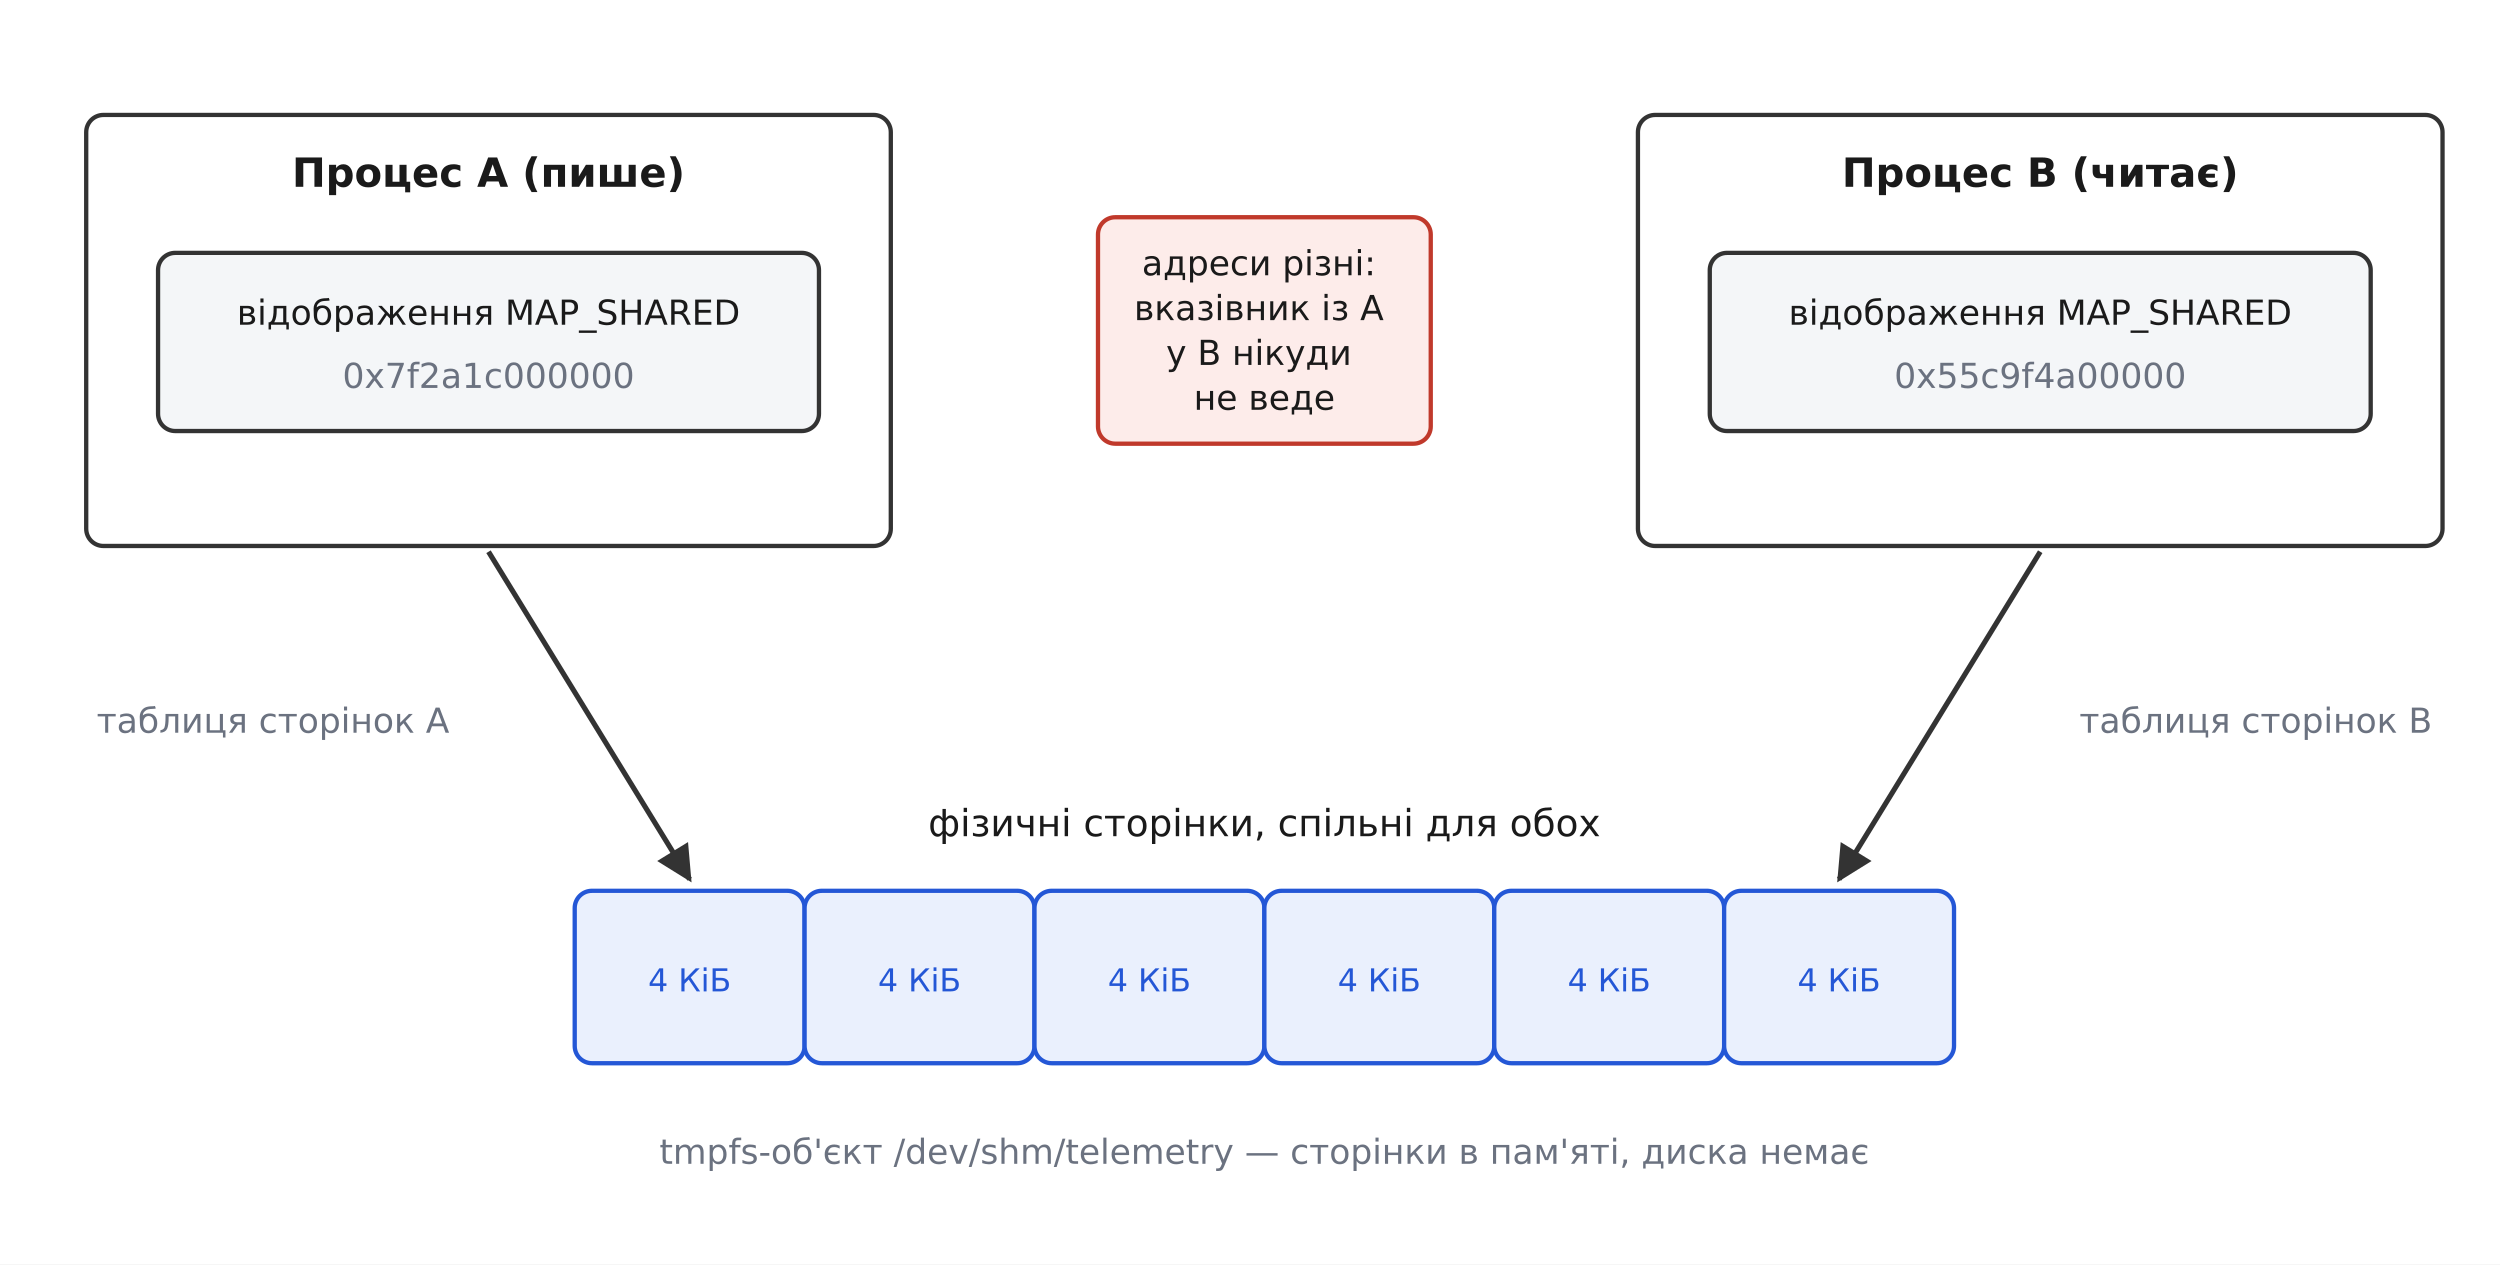
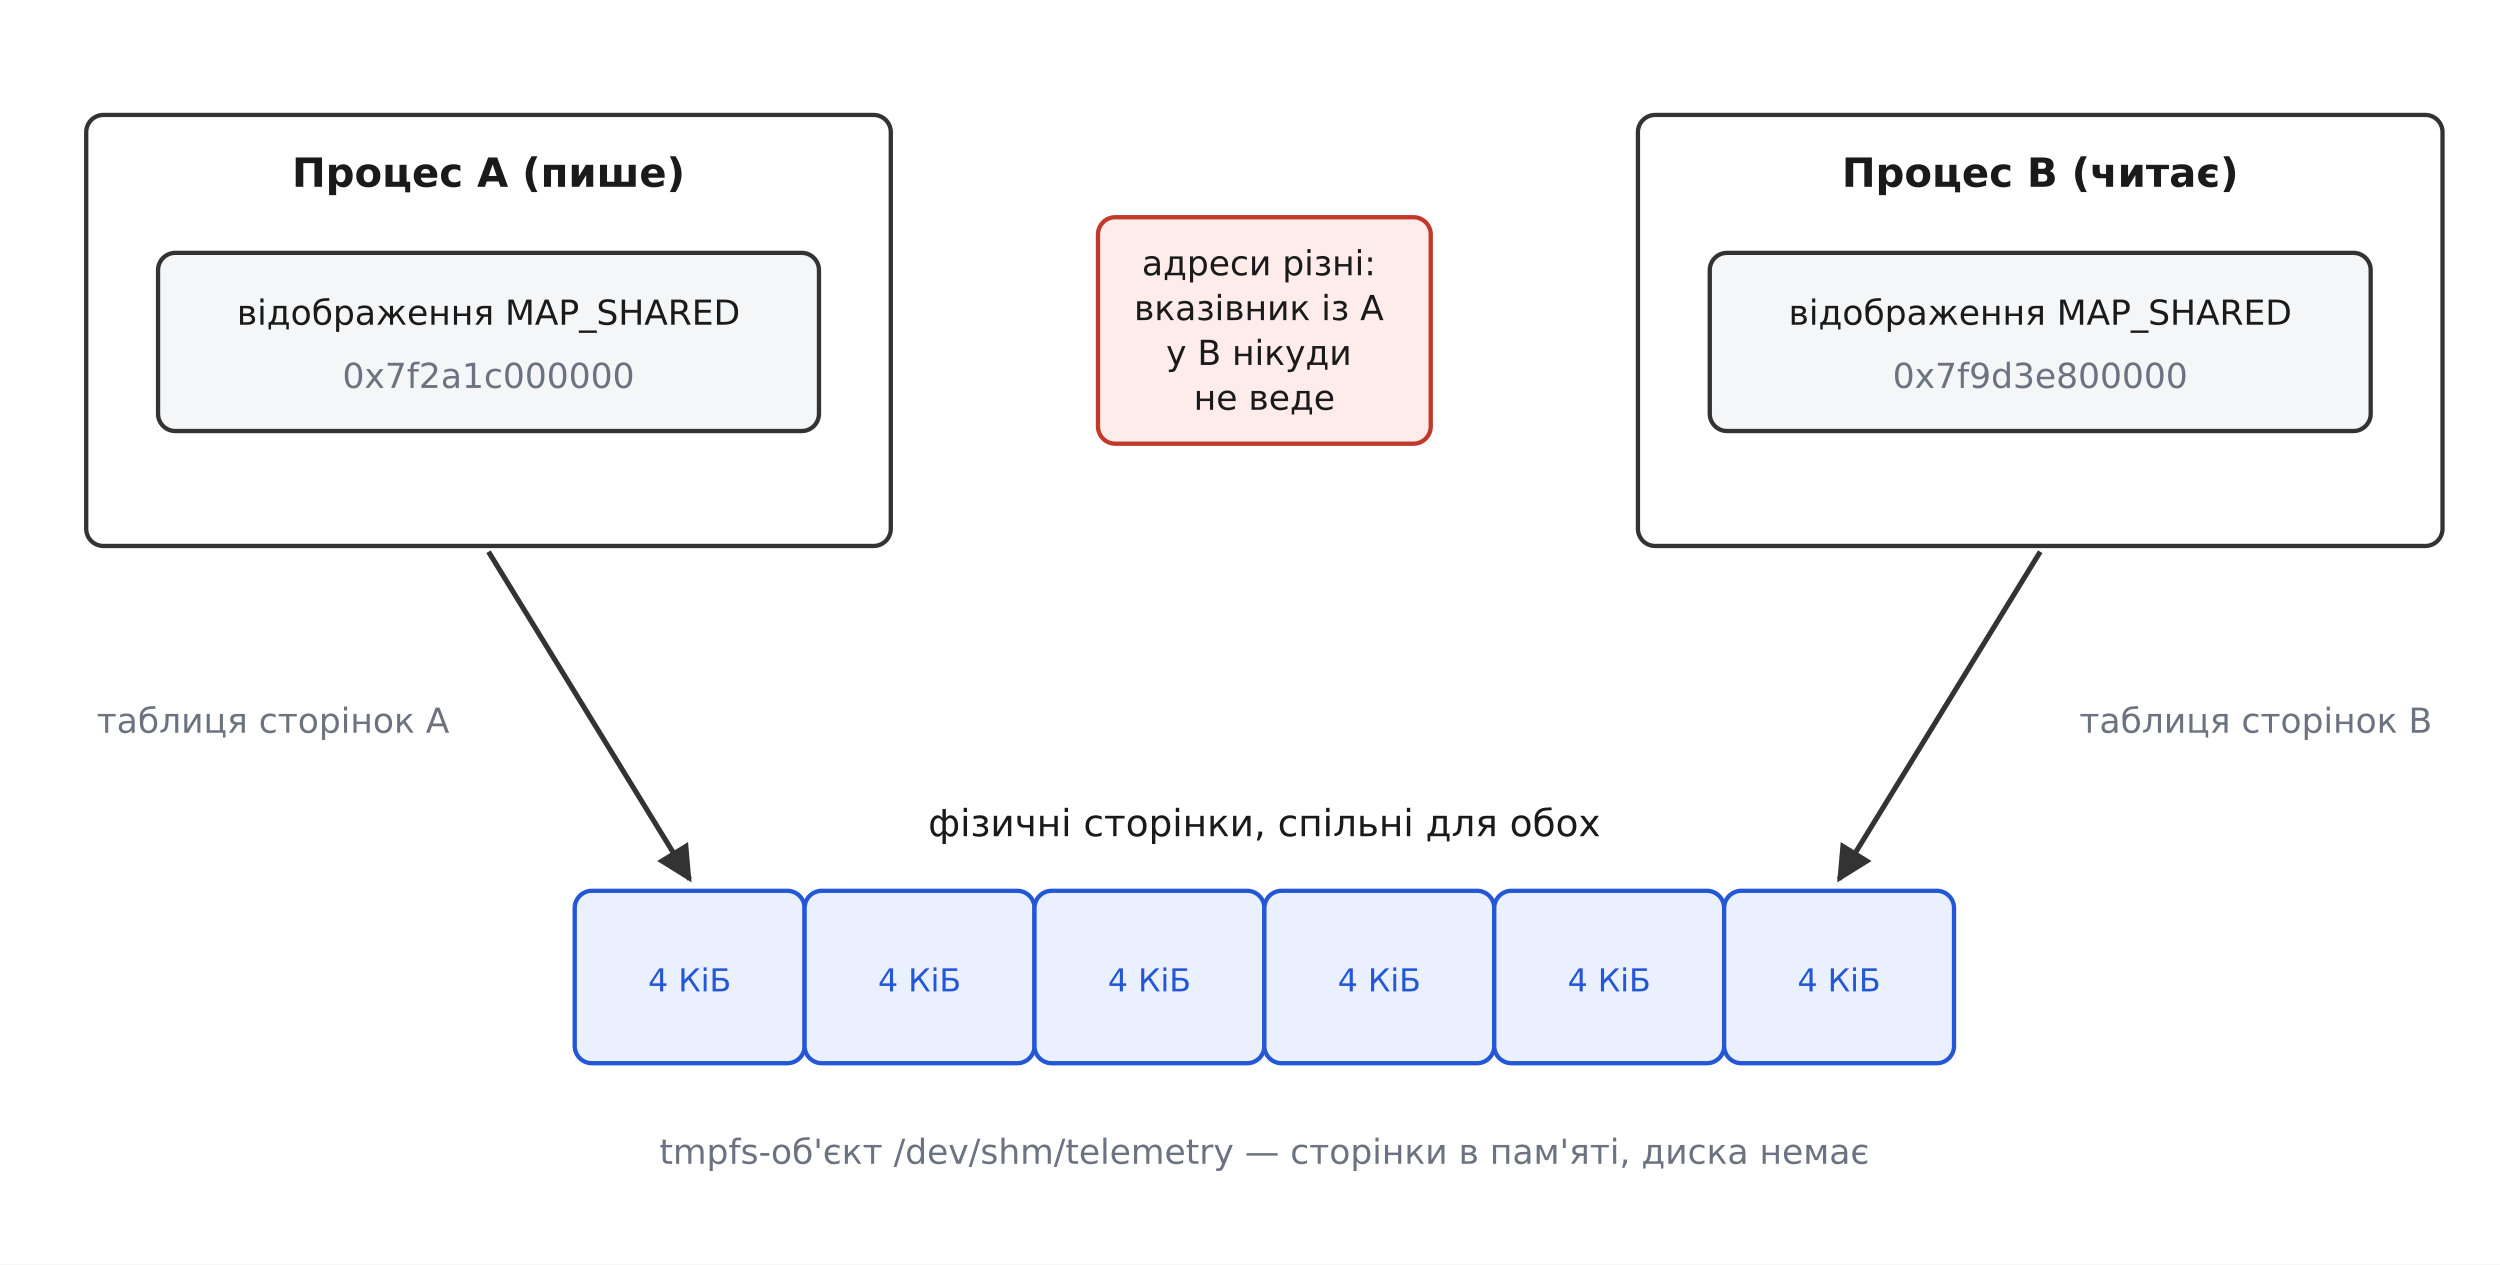
<svg xmlns="http://www.w3.org/2000/svg" viewBox="-10 -10 870 440" font-family="'Segoe UI', 'DejaVu Sans', Arial, sans-serif">
  <rect x="-10" y="-10" width="870" height="440" fill="#ffffff" />
  <defs>
    <marker id="arrow" viewBox="0 0 10 10" refX="9" refY="5" markerWidth="7" markerHeight="7" orient="auto-start-reverse">
      <path d="M0 0 L10 5 L0 10 z" fill="#333333" />
    </marker>
  </defs>
  <rect x="20.0" y="30.0" width="280.0" height="150.0" rx="6" fill="#ffffff" stroke="#333333" stroke-width="1.5" />
  <text x="160.0" y="55.0" font-family="'Segoe UI', 'DejaVu Sans', Arial, sans-serif" font-size="14" fill="#1a1a1a" text-anchor="middle" font-weight="700">Процес A (пише)</text>
  <rect x="45.0" y="78.0" width="230.0" height="62.0" rx="6" fill="#f4f6f8" stroke="#333333" stroke-width="1.5" />
  <text x="160.0" y="103.0" font-family="'Segoe UI', 'DejaVu Sans', Arial, sans-serif" font-size="12" fill="#1a1a1a" text-anchor="middle">відображення MAP_SHARED</text>
  <text x="160.0" y="125.0" font-family="'Segoe UI', 'DejaVu Sans', Arial, sans-serif" font-size="12" fill="#6b7280" text-anchor="middle">0x7f2a1c000000</text>
  <rect x="560.0" y="30.0" width="280.0" height="150.0" rx="6" fill="#ffffff" stroke="#333333" stroke-width="1.5" />
  <text x="700.0" y="55.0" font-family="'Segoe UI', 'DejaVu Sans', Arial, sans-serif" font-size="14" fill="#1a1a1a" text-anchor="middle" font-weight="700">Процес B (читає)</text>
  <rect x="585.0" y="78.0" width="230.0" height="62.0" rx="6" fill="#f4f6f8" stroke="#333333" stroke-width="1.5" />
  <text x="700.0" y="103.0" font-family="'Segoe UI', 'DejaVu Sans', Arial, sans-serif" font-size="12" fill="#1a1a1a" text-anchor="middle">відображення MAP_SHARED</text>
-   <text x="700.0" y="125.0" font-family="'Segoe UI', 'DejaVu Sans', Arial, sans-serif" font-size="12" fill="#6b7280" text-anchor="middle">0x55c9f4a00000</text>
+   <text x="700.0" y="125.0" font-family="'Segoe UI', 'DejaVu Sans', Arial, sans-serif" font-size="12" fill="#6b7280" text-anchor="middle">0x7f9d3e800000</text>
  <rect x="372.1" y="65.6" width="115.8" height="78.8" rx="6" fill="#fdecea" stroke="#c0392b" stroke-width="1.5" />
  <text x="430.0" y="85.8" font-family="'Segoe UI', 'DejaVu Sans', Arial, sans-serif" font-size="12" fill="#1a1a1a" text-anchor="middle">
    <tspan x="430.0" dy="0.0">адреси різні:</tspan>
    <tspan x="430.0" dy="15.6">вказівник із A</tspan>
    <tspan x="430.0" dy="15.6">у B нікуди</tspan>
    <tspan x="430.0" dy="15.6">не веде</tspan>
  </text>
  <text x="430.0" y="281.0" font-family="'Segoe UI', 'DejaVu Sans', Arial, sans-serif" font-size="13" fill="#1a1a1a" text-anchor="middle">фізичні сторінки, спільні для обох</text>
  <rect x="190.0" y="300.0" width="80.0" height="60.0" rx="6" fill="#eaf0fd" stroke="#2457d6" stroke-width="1.5" />
  <text x="230.0" y="335.0" font-family="'Segoe UI', 'DejaVu Sans', Arial, sans-serif" font-size="11" fill="#2457d6" text-anchor="middle">4 КіБ</text>
  <rect x="270.0" y="300.0" width="80.0" height="60.0" rx="6" fill="#eaf0fd" stroke="#2457d6" stroke-width="1.5" />
  <text x="310.0" y="335.0" font-family="'Segoe UI', 'DejaVu Sans', Arial, sans-serif" font-size="11" fill="#2457d6" text-anchor="middle">4 КіБ</text>
  <rect x="350.0" y="300.0" width="80.0" height="60.0" rx="6" fill="#eaf0fd" stroke="#2457d6" stroke-width="1.5" />
  <text x="390.0" y="335.0" font-family="'Segoe UI', 'DejaVu Sans', Arial, sans-serif" font-size="11" fill="#2457d6" text-anchor="middle">4 КіБ</text>
  <rect x="430.0" y="300.0" width="80.0" height="60.0" rx="6" fill="#eaf0fd" stroke="#2457d6" stroke-width="1.5" />
  <text x="470.0" y="335.0" font-family="'Segoe UI', 'DejaVu Sans', Arial, sans-serif" font-size="11" fill="#2457d6" text-anchor="middle">4 КіБ</text>
  <rect x="510.0" y="300.0" width="80.0" height="60.0" rx="6" fill="#eaf0fd" stroke="#2457d6" stroke-width="1.5" />
  <text x="550.0" y="335.0" font-family="'Segoe UI', 'DejaVu Sans', Arial, sans-serif" font-size="11" fill="#2457d6" text-anchor="middle">4 КіБ</text>
  <rect x="590.0" y="300.0" width="80.0" height="60.0" rx="6" fill="#eaf0fd" stroke="#2457d6" stroke-width="1.5" />
  <text x="630.0" y="335.0" font-family="'Segoe UI', 'DejaVu Sans', Arial, sans-serif" font-size="11" fill="#2457d6" text-anchor="middle">4 КіБ</text>
  <line x1="160.0" y1="182.0" x2="230.0" y2="296.0" stroke="#333333" stroke-width="1.8" marker-end="url(#arrow)" />
  <line x1="700.0" y1="182.0" x2="630.0" y2="296.0" stroke="#333333" stroke-width="1.8" marker-end="url(#arrow)" />
  <text x="85.0" y="245.0" font-family="'Segoe UI', 'DejaVu Sans', Arial, sans-serif" font-size="12" fill="#6b7280" text-anchor="middle">таблиця сторінок A</text>
  <text x="775.0" y="245.0" font-family="'Segoe UI', 'DejaVu Sans', Arial, sans-serif" font-size="12" fill="#6b7280" text-anchor="middle">таблиця сторінок B</text>
  <text x="430.0" y="395.0" font-family="'Segoe UI', 'DejaVu Sans', Arial, sans-serif" font-size="12" fill="#6b7280" text-anchor="middle">tmpfs-об'єкт /dev/shm/telemetry — сторінки в пам'яті, диска немає</text>
</svg>
